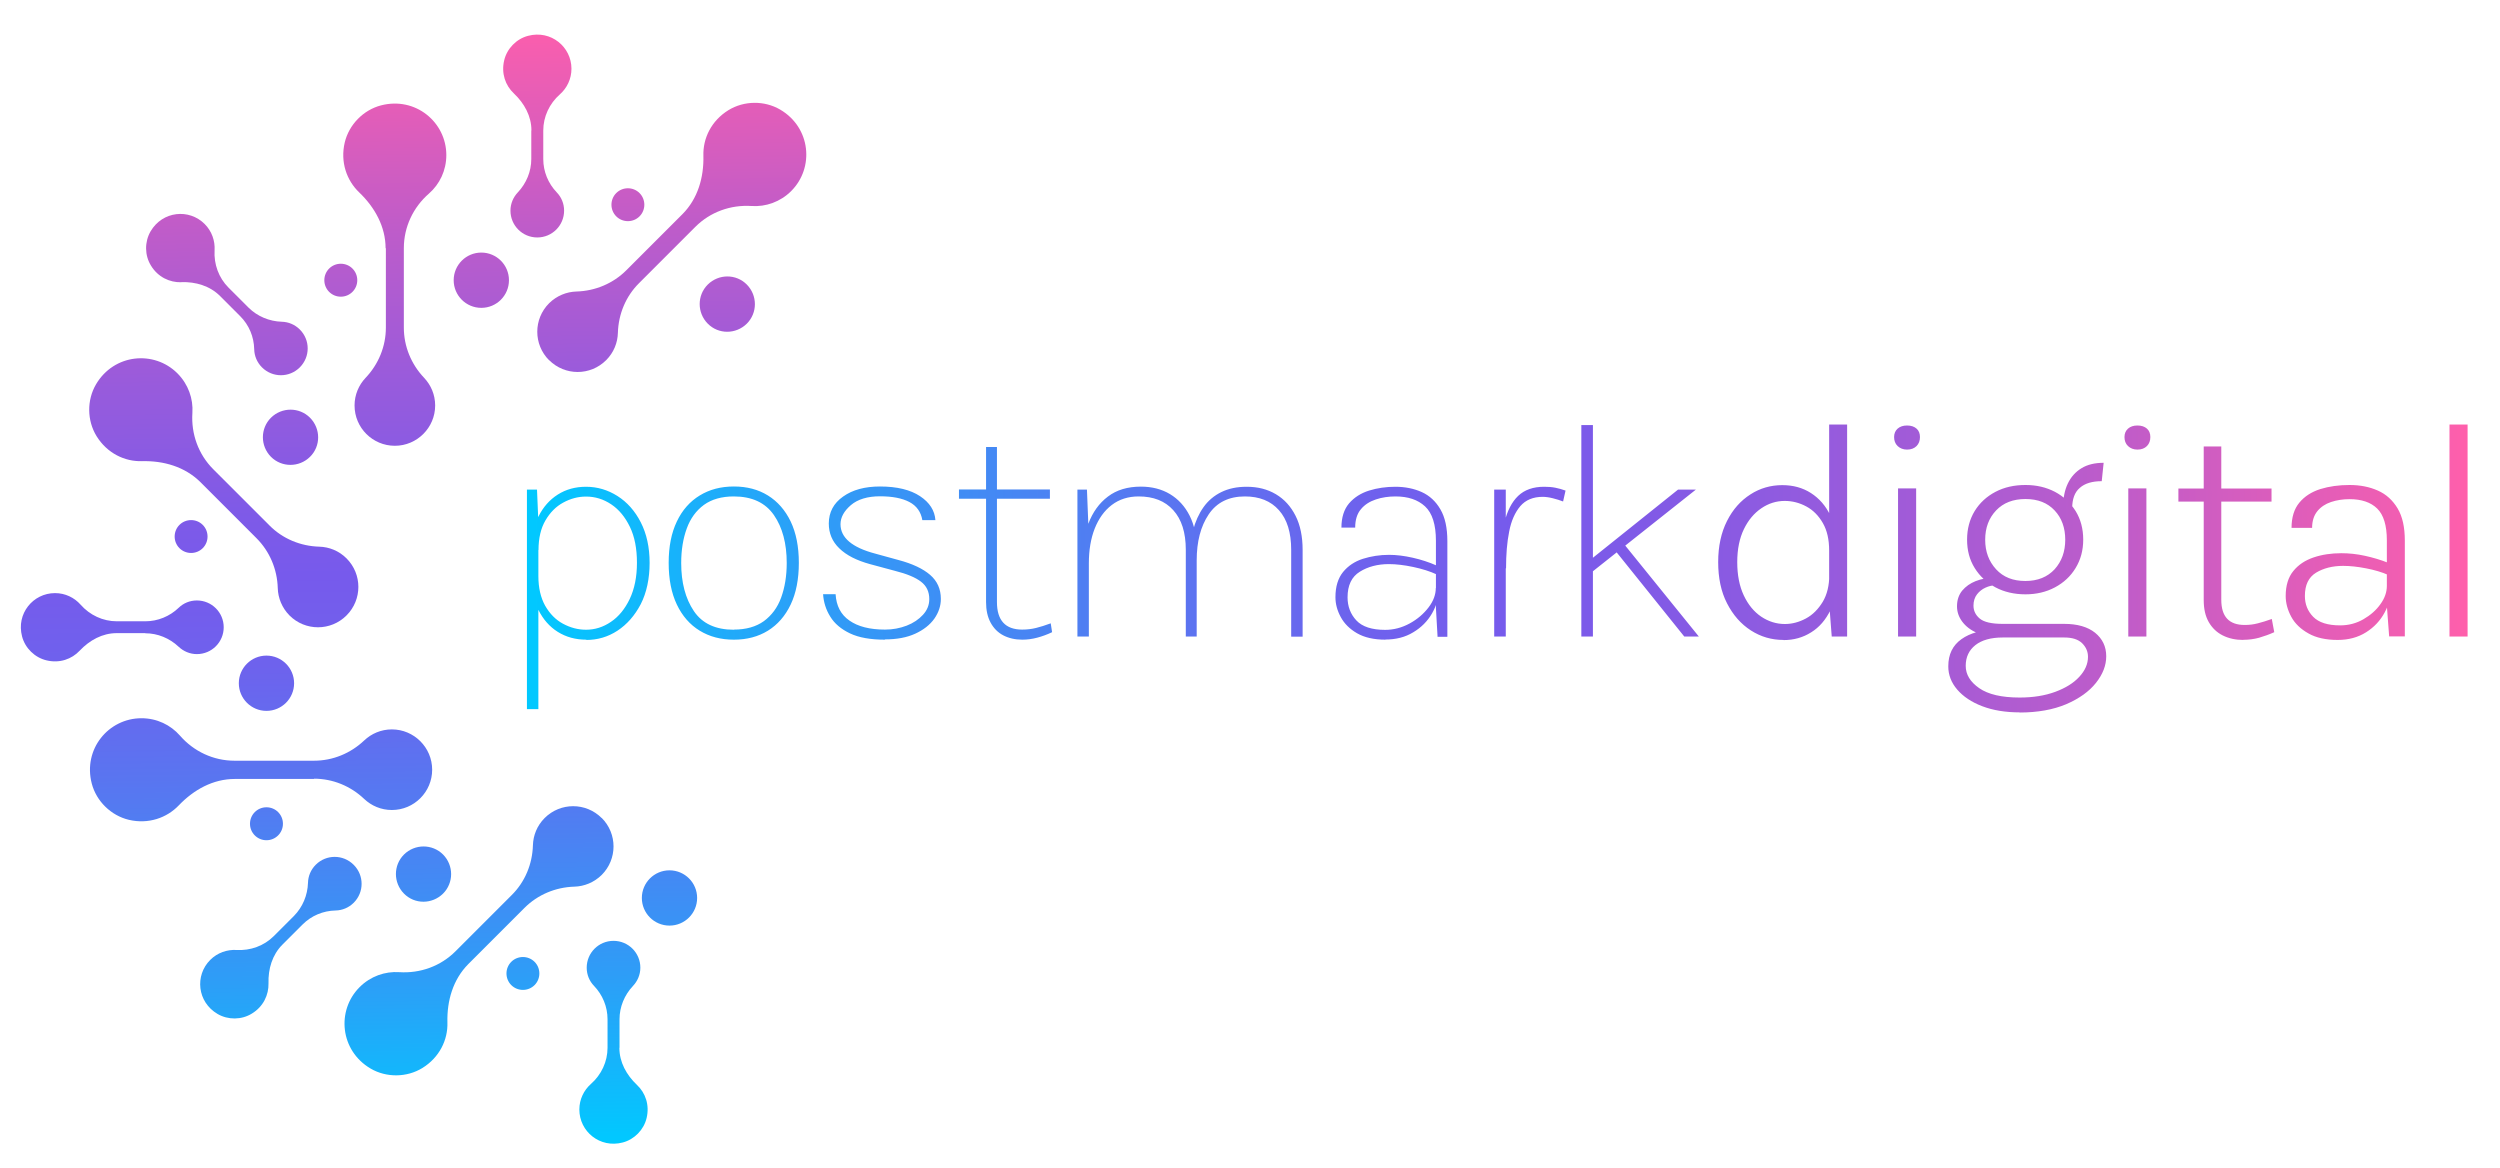
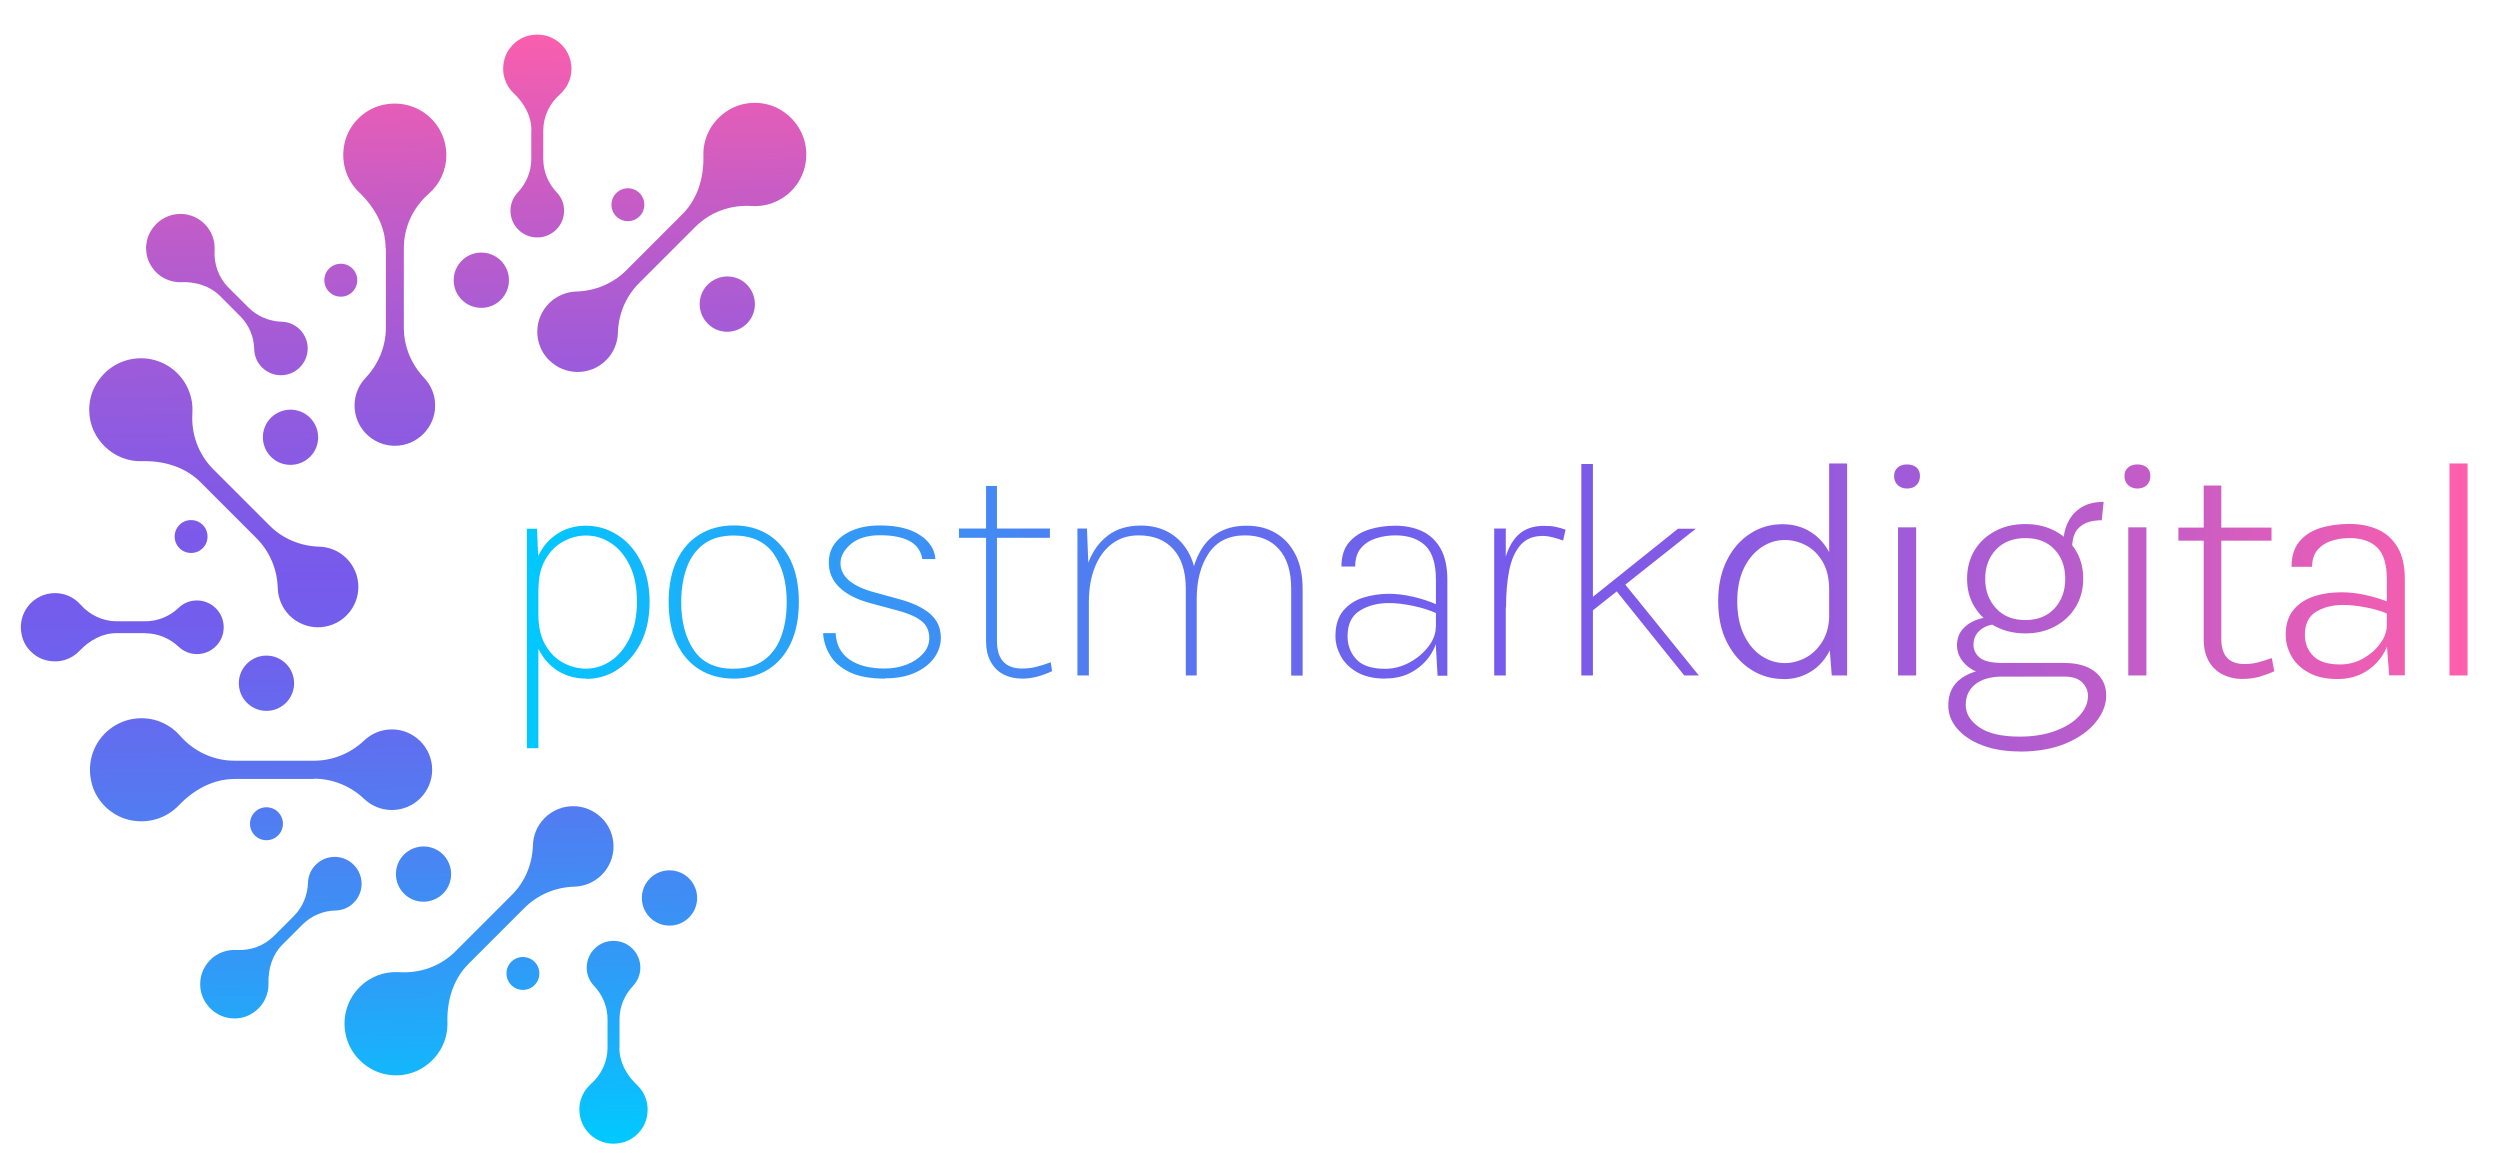
<svg xmlns="http://www.w3.org/2000/svg" xmlns:xlink="http://www.w3.org/1999/xlink" id="Layer_1" version="1.1" viewBox="0 0 183.61 85.76">
  <defs>
    <style>
      .st0 {
        fill: url(#linear-gradient2);
      }

      .st1 {
        fill: url(#linear-gradient1);
      }

      .st2 {
        fill: url(#linear-gradient9);
      }

      .st3 {
        fill: url(#linear-gradient3);
      }

      .st4 {
        fill: url(#linear-gradient6);
      }

      .st5 {
        fill: url(#linear-gradient8);
      }

      .st6 {
        fill: url(#linear-gradient7);
      }

      .st7 {
        fill: url(#linear-gradient5);
      }

      .st8 {
        fill: url(#linear-gradient4);
      }

      .st9 {
        fill: url(#linear-gradient18);
      }

      .st10 {
        fill: url(#linear-gradient13);
      }

      .st11 {
        fill: url(#linear-gradient12);
      }

      .st12 {
        fill: url(#linear-gradient15);
      }

      .st13 {
        fill: url(#linear-gradient16);
      }

      .st14 {
        fill: url(#linear-gradient11);
      }

      .st15 {
        fill: url(#linear-gradient10);
      }

      .st16 {
        fill: url(#linear-gradient17);
      }

      .st17 {
        fill: url(#linear-gradient14);
      }

      .st18 {
        fill: url(#linear-gradient19);
      }

      .st19 {
        fill: url(#linear-gradient21);
      }

      .st20 {
        fill: url(#linear-gradient20);
      }

      .st21 {
        fill: url(#linear-gradient);
      }
    </style>
    <linearGradient id="linear-gradient" x1="45.93" y1="1.68" x2="47.08" y2="83.82" gradientUnits="userSpaceOnUse">
      <stop offset="0" stop-color="#ff5fab" />
      <stop offset=".02" stop-color="#f65eaf" />
      <stop offset=".18" stop-color="#bf5cc9" />
      <stop offset=".32" stop-color="#985bdc" />
      <stop offset=".43" stop-color="#7f5ae7" />
      <stop offset=".49" stop-color="#775aec" />
      <stop offset=".57" stop-color="#6e62ed" />
      <stop offset=".69" stop-color="#5579f1" />
      <stop offset=".85" stop-color="#2e9df7" />
      <stop offset="1" stop-color="#00c9ff" />
    </linearGradient>
    <linearGradient id="linear-gradient1" x1="53.13" y1="1.58" x2="54.27" y2="83.71" xlink:href="#linear-gradient" />
    <linearGradient id="linear-gradient2" x1="49.12" y1="1.63" x2="50.26" y2="83.77" xlink:href="#linear-gradient" />
    <linearGradient id="linear-gradient3" x1="39.42" y1="1.77" x2="40.56" y2="83.9" xlink:href="#linear-gradient" />
    <linearGradient id="linear-gradient4" x1="24.77" y1="1.97" x2="25.91" y2="84.11" xlink:href="#linear-gradient" />
    <linearGradient id="linear-gradient5" x1="35.09" y1="1.83" x2="36.23" y2="83.96" xlink:href="#linear-gradient" />
    <linearGradient id="linear-gradient6" x1="28.88" y1="1.91" x2="30.02" y2="84.05" xlink:href="#linear-gradient" />
    <linearGradient id="linear-gradient7" x1="16.39" y1="2.09" x2="17.53" y2="84.22" xlink:href="#linear-gradient" />
    <linearGradient id="linear-gradient8" x1="13.52" y1="2.12" x2="14.66" y2="84.26" xlink:href="#linear-gradient" />
    <linearGradient id="linear-gradient9" x1="20.91" y1="2.02" x2="22.05" y2="84.16" xlink:href="#linear-gradient" />
    <linearGradient id="linear-gradient10" x1="15.95" y1="2.09" x2="17.09" y2="84.23" xlink:href="#linear-gradient" />
    <linearGradient id="linear-gradient11" x1="8.37" y1="2.2" x2="9.51" y2="84.33" xlink:href="#linear-gradient" />
    <linearGradient id="linear-gradient12" x1="18.76" y1="2.05" x2="19.9" y2="84.19" xlink:href="#linear-gradient" />
    <linearGradient id="linear-gradient13" x1="18.9" y1="2.05" x2="20.04" y2="84.19" xlink:href="#linear-gradient" />
    <linearGradient id="linear-gradient14" x1="18.4" y1="2.06" x2="19.55" y2="84.2" xlink:href="#linear-gradient" />
    <linearGradient id="linear-gradient15" x1="19.7" y1="2.04" x2="20.84" y2="84.18" xlink:href="#linear-gradient" />
    <linearGradient id="linear-gradient16" x1="37.43" y1="1.79" x2="38.57" y2="83.93" xlink:href="#linear-gradient" />
    <linearGradient id="linear-gradient17" x1="30.24" y1="1.89" x2="31.38" y2="84.03" xlink:href="#linear-gradient" />
    <linearGradient id="linear-gradient18" x1="34.25" y1="1.84" x2="35.39" y2="83.98" xlink:href="#linear-gradient" />
    <linearGradient id="linear-gradient19" x1="43.95" y1="1.7" x2="45.09" y2="83.84" xlink:href="#linear-gradient" />
    <linearGradient id="linear-gradient20" x1="48.28" y1="1.64" x2="49.42" y2="83.78" xlink:href="#linear-gradient" />
-     <linearGradient id="linear-gradient21" x1="38.7" y1="41.75" x2="181.23" y2="41.75" gradientUnits="userSpaceOnUse">
+     <linearGradient id="linear-gradient21" x1="38.7" y1="44.61" x2="181.23" y2="44.61" gradientUnits="userSpaceOnUse">
      <stop offset="0" stop-color="#00c9ff" />
      <stop offset=".15" stop-color="#2e9df7" />
      <stop offset=".31" stop-color="#5579f1" />
      <stop offset=".43" stop-color="#6e62ed" />
      <stop offset=".51" stop-color="#775aec" />
      <stop offset=".57" stop-color="#7f5ae7" />
      <stop offset=".68" stop-color="#985bdc" />
      <stop offset=".82" stop-color="#bf5cc9" />
      <stop offset=".98" stop-color="#f65eaf" />
      <stop offset="1" stop-color="#ff5fab" />
    </linearGradient>
  </defs>
  <g>
    <path class="st21" d="M46.97,15.89c.47-.47.47-1.24,0-1.71-.47-.47-1.24-.47-1.71,0-.47.47-.47,1.24,0,1.71.47.47,1.24.47,1.71,0Z" />
    <path class="st1" d="M54.85,23.77c.79-.79.79-2.07,0-2.87s-2.07-.79-2.87,0c-.79.79-.79,2.07,0,2.87s2.07.79,2.87,0Z" />
    <path class="st0" d="M40.33,26.45c1.16,1.16,3.03,1.16,4.19,0,.56-.56.84-1.28.86-2,.04-1.38.58-2.69,1.56-3.66l4.13-4.13c1.09-1.09,2.59-1.63,4.13-1.53,1.04.07,2.11-.3,2.91-1.1,1.71-1.71,1.44-4.66-.81-5.98-1.16-.68-2.66-.66-3.8.04-1.26.78-1.88,2.07-1.84,3.35.04,1.59-.41,3.15-1.53,4.28l-4.13,4.13c-.97.97-2.28,1.52-3.66,1.56-.73.02-1.45.31-2.01.86-1.16,1.16-1.16,3.03,0,4.19Z" />
    <path class="st3" d="M39.02,9.59v2.09c0,.91-.36,1.78-.99,2.45-.33.35-.54.82-.54,1.34,0,1.09.88,1.97,1.97,1.97s1.97-.88,1.97-1.97c0-.52-.2-.99-.54-1.34-.63-.66-.99-1.53-.99-2.45v-2.09c0-1.02.45-1.98,1.22-2.66.52-.46.85-1.13.85-1.88,0-1.61-1.51-2.86-3.18-2.42-.86.22-1.56.94-1.76,1.8-.23.96.09,1.85.71,2.43.77.73,1.29,1.67,1.29,2.72Z" />
    <path class="st8" d="M25.03,21.79c.67,0,1.21-.54,1.21-1.21s-.54-1.21-1.21-1.21-1.21.54-1.21,1.21.54,1.21,1.21,1.21Z" />
    <circle class="st7" cx="35.35" cy="20.58" r="2.03" />
    <path class="st4" d="M28.34,18.22v5.84c0,1.38-.54,2.69-1.49,3.69-.5.53-.81,1.24-.81,2.03,0,1.64,1.33,2.96,2.96,2.96s2.96-1.33,2.96-2.96c0-.79-.31-1.5-.81-2.03-.95-1-1.49-2.31-1.49-3.69v-5.84c0-1.54.68-2.99,1.84-4,.79-.69,1.28-1.7,1.28-2.83,0-2.42-2.27-4.31-4.8-3.65-1.3.34-2.35,1.42-2.66,2.72-.34,1.44.14,2.79,1.06,3.67,1.15,1.1,1.94,2.52,1.94,4.11Z" />
    <path class="st6" d="M13.32,20.72c1.05-.03,2.09.27,2.84,1.02l1.48,1.48c.65.65,1.01,1.51,1.03,2.43.01.48.2.96.57,1.33.77.77,2.01.77,2.78,0s.77-2.01,0-2.78c-.37-.37-.85-.56-1.33-.57-.91-.03-1.78-.39-2.43-1.03l-1.48-1.48c-.72-.72-1.08-1.72-1.02-2.74.04-.69-.2-1.4-.73-1.93-1.14-1.14-3.09-.96-3.97.54-.45.77-.44,1.77.03,2.52.51.84,1.37,1.24,2.22,1.22Z" />
    <path class="st5" d="M13.18,38.55c-.47.47-.47,1.24,0,1.71s1.24.47,1.71,0c.47-.47.47-1.24,0-1.71s-1.24-.47-1.71,0Z" />
    <path class="st2" d="M19.9,30.68c-.79.79-.79,2.07,0,2.87.79.79,2.07.79,2.87,0s.79-2.07,0-2.87c-.79-.79-2.07-.79-2.87,0Z" />
    <path class="st15" d="M10.43,33.87c1.59-.04,3.15.41,4.28,1.53l4.13,4.13c.97.97,1.52,2.28,1.56,3.66.02.73.31,1.45.86,2.01,1.16,1.16,3.03,1.16,4.19,0,1.16-1.16,1.16-3.03,0-4.19-.56-.56-1.28-.84-2-.86-1.38-.04-2.69-.58-3.66-1.56l-4.13-4.13c-1.09-1.09-1.63-2.59-1.53-4.13.07-1.04-.3-2.11-1.1-2.91-1.71-1.71-4.66-1.44-5.98.81-.68,1.16-.66,2.66.04,3.8.78,1.26,2.07,1.88,3.35,1.84Z" />
    <path class="st14" d="M10.67,46.51c.91,0,1.78.36,2.45.99.35.33.82.54,1.34.54,1.09,0,1.97-.88,1.97-1.97s-.88-1.97-1.97-1.97c-.52,0-.99.2-1.34.54-.66.63-1.53.99-2.45.99h-2.09c-1.02,0-1.98-.45-2.66-1.22-.46-.52-1.13-.85-1.88-.85-1.61,0-2.86,1.51-2.42,3.18.22.86.94,1.56,1.8,1.76.96.23,1.85-.09,2.43-.71.73-.77,1.67-1.29,2.72-1.29h2.09Z" />
    <path class="st11" d="M18.36,60.5c0,.67.54,1.21,1.21,1.21s1.21-.54,1.21-1.21-.54-1.21-1.21-1.21-1.21.54-1.21,1.21Z" />
    <path class="st10" d="M19.57,48.15c-1.12,0-2.03.91-2.03,2.03s.91,2.03,2.03,2.03,2.03-.91,2.03-2.03-.91-2.03-2.03-2.03Z" />
    <path class="st17" d="M23.06,57.19c1.38,0,2.69.54,3.69,1.49.53.5,1.24.81,2.03.81,1.64,0,2.96-1.33,2.96-2.96s-1.33-2.96-2.96-2.96c-.79,0-1.5.31-2.03.81-1,.95-2.31,1.49-3.69,1.49h-5.84c-1.54,0-2.99-.68-4-1.84-.69-.79-1.7-1.28-2.83-1.28-2.42,0-4.31,2.27-3.65,4.8.34,1.3,1.42,2.35,2.72,2.66,1.44.34,2.79-.14,3.67-1.06,1.1-1.15,2.52-1.94,4.11-1.94h5.84Z" />
    <path class="st12" d="M25.97,63.51c-.77-.77-2.01-.77-2.78,0-.37.37-.56.85-.57,1.33-.03.91-.39,1.78-1.03,2.43l-1.48,1.48c-.72.72-1.72,1.08-2.74,1.02-.69-.04-1.4.2-1.93.73-1.14,1.14-.96,3.09.54,3.97.77.45,1.77.44,2.52-.03.84-.51,1.24-1.37,1.22-2.22-.03-1.05.27-2.09,1.02-2.84l1.48-1.48c.65-.65,1.51-1.01,2.43-1.03.48-.01.96-.2,1.33-.57.77-.77.77-2.01,0-2.78Z" />
    <path class="st13" d="M37.55,70.64c-.47.47-.47,1.24,0,1.71.47.47,1.24.47,1.71,0,.47-.47.47-1.24,0-1.71-.47-.47-1.24-.47-1.71,0Z" />
    <path class="st16" d="M29.67,62.76c-.79.79-.79,2.07,0,2.87s2.07.79,2.87,0c.79-.79.79-2.07,0-2.87-.79-.79-2.07-.79-2.87,0Z" />
    <path class="st9" d="M44.19,60.08c-1.16-1.16-3.03-1.16-4.19,0-.56.56-.84,1.28-.86,2-.04,1.38-.58,2.69-1.56,3.66l-4.13,4.13c-1.09,1.09-2.59,1.63-4.13,1.53-1.04-.07-2.11.3-2.91,1.1-1.71,1.71-1.44,4.66.81,5.98,1.16.68,2.66.66,3.8-.04,1.26-.78,1.88-2.07,1.84-3.35-.04-1.59.41-3.15,1.53-4.28l4.13-4.13c.97-.97,2.28-1.52,3.66-1.56.73-.02,1.45-.31,2.01-.86,1.16-1.16,1.16-3.03,0-4.19Z" />
    <path class="st18" d="M45.5,76.95v-2.09c0-.91.36-1.78.99-2.45.33-.35.54-.82.54-1.34,0-1.09-.88-1.97-1.97-1.97s-1.97.88-1.97,1.97c0,.52.2.99.54,1.34.63.66.99,1.53.99,2.45v2.09c0,1.02-.45,1.98-1.22,2.66-.52.46-.85,1.13-.85,1.88,0,1.61,1.51,2.86,3.18,2.42.86-.22,1.56-.94,1.76-1.8.23-.96-.09-1.85-.71-2.43-.77-.73-1.29-1.67-1.29-2.72Z" />
    <circle class="st20" cx="49.17" cy="65.95" r="2.03" />
  </g>
-   <path class="st19" d="M38.7,52.08v-16.12h.74l.1,2.38v13.74h-.85ZM43.06,46.98c-.79,0-1.48-.19-2.09-.57s-1.08-.92-1.43-1.62-.52-1.53-.52-2.48h.52c0,.86.17,1.59.5,2.18.34.59.77,1.03,1.31,1.32.54.29,1.1.44,1.69.44.65,0,1.26-.19,1.83-.58.57-.38,1.03-.95,1.38-1.68.35-.74.53-1.62.53-2.66s-.17-1.92-.52-2.64c-.35-.72-.8-1.27-1.37-1.65s-1.18-.57-1.85-.57c-.58,0-1.14.15-1.67.44-.54.29-.97.73-1.31,1.31s-.51,1.31-.51,2.18h-.52c0-.95.17-1.78.52-2.47.34-.69.82-1.23,1.42-1.61.6-.38,1.29-.57,2.07-.57.83,0,1.6.23,2.31.68.71.45,1.28,1.09,1.71,1.93.43.84.65,1.83.65,2.98s-.22,2.19-.65,3.03c-.44.84-1.01,1.49-1.71,1.95s-1.47.68-2.28.68ZM53.9,46.98c-.96,0-1.79-.22-2.51-.66-.72-.44-1.28-1.08-1.68-1.92s-.6-1.86-.6-3.06.2-2.2.6-3.04.96-1.47,1.68-1.91,1.55-.66,2.51-.66,1.79.22,2.5.66,1.27,1.08,1.67,1.91c.4.84.6,1.85.6,3.04s-.2,2.22-.6,3.06c-.4.84-.96,1.48-1.67,1.92-.71.44-1.55.66-2.5.66ZM53.9,46.24c.89,0,1.63-.21,2.2-.62.57-.42,1-.99,1.27-1.73.27-.74.41-1.59.41-2.54,0-1.43-.31-2.61-.94-3.52s-1.61-1.37-2.95-1.37c-.89,0-1.62.21-2.19.62-.57.42-.99.99-1.26,1.73-.27.74-.41,1.58-.41,2.54,0,1.43.31,2.61.93,3.53.62.92,1.6,1.37,2.94,1.37ZM64.99,46.98c-1.05,0-1.91-.15-2.56-.46-.65-.31-1.14-.72-1.45-1.23-.32-.51-.49-1.06-.53-1.65h.92c.05.85.38,1.5,1.02,1.94.63.44,1.5.66,2.61.66.57,0,1.09-.1,1.59-.29.49-.19.89-.46,1.2-.8.31-.34.46-.72.46-1.15,0-.54-.2-.97-.61-1.28-.4-.31-1.05-.58-1.93-.8l-1.82-.49c-.98-.27-1.73-.65-2.25-1.16-.52-.5-.77-1.11-.77-1.82,0-.82.35-1.49,1.05-1.98.7-.5,1.61-.74,2.71-.74,1.25,0,2.23.24,2.94.71s1.08,1.06,1.13,1.76h-.96c-.1-.6-.42-1.05-.95-1.33-.53-.28-1.25-.42-2.16-.42s-1.64.22-2.14.65c-.5.43-.76.9-.76,1.4,0,.99.85,1.71,2.55,2.16l1.71.47c1.02.27,1.8.64,2.32,1.09.53.46.79,1.04.79,1.77,0,.51-.16.99-.48,1.45-.32.45-.79.82-1.4,1.1-.61.28-1.35.42-2.23.42ZM70.43,36.63v-.68h6.68v.68h-6.68ZM75.08,46.98c-.53,0-1-.11-1.4-.32s-.71-.53-.93-.94-.33-.91-.33-1.5v-11.39h.8v11.39c0,1.34.62,2.02,1.85,2.02.36,0,.7-.04,1.02-.12.32-.08.68-.19,1.08-.34l.1.65c-.35.17-.71.3-1.08.4-.37.1-.74.15-1.11.15ZM79.13,46.75v-10.79h.7l.1,2.51c.32-.85.8-1.52,1.44-2,.64-.49,1.45-.73,2.42-.73.81,0,1.52.18,2.14.55.61.37,1.09.89,1.44,1.58.35.69.52,1.53.52,2.51v6.37h-.8v-6.37c0-1.27-.31-2.24-.92-2.91-.61-.68-1.46-1.01-2.54-1.01-.77,0-1.43.21-1.98.63-.55.42-.96,1-1.25,1.73-.29.74-.43,1.59-.43,2.55v5.38h-.85ZM94.83,46.75v-6.37c0-1.27-.3-2.24-.9-2.91-.6-.68-1.44-1.01-2.5-1.01-1.18,0-2.07.44-2.66,1.32-.59.88-.88,2-.88,3.38h-.53c0-.8.09-1.53.26-2.2.17-.66.43-1.23.77-1.71.34-.48.78-.85,1.31-1.11.53-.26,1.14-.39,1.86-.39.82,0,1.53.18,2.15.55.62.37,1.09.89,1.44,1.58.35.69.52,1.53.52,2.51v6.37h-.82ZM101.75,46.98c-.85,0-1.54-.16-2.08-.47s-.94-.71-1.2-1.19c-.26-.48-.39-.96-.39-1.46,0-.78.19-1.39.56-1.85.37-.45.86-.78,1.46-.97s1.24-.29,1.92-.29c.53,0,1.11.07,1.73.21.62.14,1.21.33,1.77.58v.65c-.49-.23-1.07-.41-1.73-.55-.66-.14-1.26-.21-1.79-.21-.82,0-1.54.19-2.13.56-.6.37-.9,1-.9,1.88,0,.67.22,1.24.65,1.7.43.46,1.14.69,2.11.69.63,0,1.23-.16,1.8-.47s1.03-.71,1.39-1.18.53-.95.53-1.42h.23c0,.66-.17,1.27-.5,1.85s-.8,1.05-1.39,1.4c-.59.36-1.27.53-2.04.53ZM105.58,46.75l-.12-2.09v-4.94c0-1.2-.27-2.04-.8-2.53s-1.25-.73-2.17-.73c-.51,0-.99.07-1.44.22-.45.15-.82.38-1.1.72-.28.33-.42.78-.42,1.35h-1.01c0-.75.19-1.34.56-1.78.38-.44.87-.75,1.47-.94.61-.19,1.25-.28,1.94-.28s1.36.13,1.93.39c.57.26,1.03.68,1.37,1.27.34.58.51,1.36.51,2.33v7.03h-.73ZM109.74,46.75v-10.79h.85v10.79h-.85ZM110.17,41.73c0-1.32.1-2.42.31-3.31.21-.89.55-1.55,1.02-2,.47-.45,1.11-.67,1.91-.67.3,0,.57.02.82.07s.5.12.75.21l-.18.8c-.23-.09-.49-.17-.77-.24-.28-.07-.53-.1-.73-.1-.7,0-1.25.23-1.64.68-.39.46-.67,1.08-.82,1.87-.16.79-.23,1.69-.23,2.7h-.42ZM116.14,46.75v-15.53h.85v15.53h-.85ZM116.82,41.1l6.42-5.14h1.31l-7.73,6.13v-.99ZM123.7,46.75l-5.43-6.76h1.03l5.47,6.76h-1.08ZM130.98,47c-.86,0-1.66-.23-2.39-.7-.73-.47-1.31-1.13-1.75-1.99-.44-.85-.65-1.87-.65-3.03s.22-2.17.65-3.02,1-1.49,1.72-1.95c.71-.46,1.5-.68,2.34-.68.79,0,1.49.19,2.1.58s1.09.94,1.43,1.65c.34.71.52,1.57.52,2.57h-.61c0-.8-.15-1.47-.46-2.01-.31-.54-.71-.95-1.21-1.22s-1.03-.41-1.59-.41c-.62,0-1.19.18-1.72.54-.53.36-.96.87-1.28,1.53-.32.66-.49,1.47-.49,2.42s.16,1.77.48,2.45c.32.68.75,1.2,1.28,1.56.54.36,1.12.54,1.74.54.53,0,1.05-.14,1.55-.41.5-.27.9-.68,1.23-1.22.32-.54.48-1.2.48-1.99h.61c0,1.01-.17,1.87-.52,2.59-.35.72-.82,1.27-1.42,1.64-.6.38-1.27.57-2.02.57ZM134.53,46.75l-.19-2.47v-13.1h1.32v15.57h-1.12ZM140.06,33.02c-.28,0-.51-.09-.69-.26s-.26-.4-.26-.66.09-.47.26-.62.4-.23.69-.23c.3,0,.53.08.7.23s.25.36.25.62-.08.49-.25.66-.4.26-.7.26ZM139.4,46.75v-10.88h1.33v10.88h-1.33ZM148.34,52.32c-1.05,0-1.96-.15-2.75-.45-.79-.3-1.4-.71-1.84-1.22-.44-.51-.66-1.08-.66-1.71,0-.88.32-1.54.97-2,.65-.46,1.49-.68,2.52-.68l.5.56c-.86,0-1.53.19-2,.56-.47.37-.71.88-.71,1.52s.33,1.18.99,1.64,1.65.69,2.97.69c.99,0,1.86-.14,2.62-.42.75-.28,1.34-.64,1.76-1.1.42-.45.64-.94.64-1.47,0-.38-.14-.71-.43-1-.29-.28-.72-.42-1.31-.42h-4.52c-.74,0-1.36-.11-1.85-.32-.5-.21-.87-.5-1.13-.85-.26-.35-.38-.73-.38-1.12,0-.46.13-.84.38-1.15.26-.31.59-.54.99-.7.41-.16.83-.24,1.27-.24l.17.55c-.24,0-.48.06-.72.17-.24.11-.45.27-.62.49-.17.22-.26.5-.26.83,0,.37.15.69.46.95s.87.39,1.69.39h4.52c.96,0,1.72.22,2.26.65.54.44.82,1.01.82,1.73,0,.67-.25,1.32-.76,1.96-.5.63-1.23,1.15-2.18,1.56-.95.4-2.09.61-3.42.61ZM148.76,43.65c-.82,0-1.56-.17-2.2-.51s-1.15-.81-1.53-1.42-.56-1.3-.56-2.09.19-1.49.56-2.1c.37-.6.88-1.07,1.53-1.41.65-.34,1.38-.5,2.2-.5s1.52.17,2.16.5c.64.34,1.14.81,1.52,1.41.37.6.56,1.3.56,2.1s-.19,1.48-.56,2.09-.88,1.08-1.52,1.42-1.36.51-2.16.51ZM148.75,42.67c.91,0,1.62-.29,2.15-.86.52-.58.78-1.3.78-2.17s-.26-1.6-.78-2.15c-.52-.56-1.23-.84-2.14-.84s-1.63.28-2.16.84c-.53.56-.8,1.27-.8,2.15s.27,1.59.8,2.17c.53.58,1.25.86,2.15.86ZM152.18,37.34l-.65-.16c0-.63.11-1.19.34-1.67s.56-.85,1-1.12.98-.4,1.63-.4l-.14,1.35c-.7,0-1.24.16-1.61.49-.38.32-.56.83-.56,1.5ZM156.98,33.02c-.28,0-.51-.09-.69-.26s-.26-.4-.26-.66.09-.47.26-.62.4-.23.69-.23c.3,0,.53.08.7.23s.25.36.25.62-.08.49-.25.66-.4.26-.7.26ZM156.31,46.75v-10.88h1.33v10.88h-1.33ZM159.99,36.84v-.96h6.84v.96h-6.84ZM164.76,47c-.57,0-1.07-.11-1.51-.33-.44-.22-.78-.55-1.03-.98-.25-.44-.37-.97-.37-1.62v-11.28h1.29v11.26c0,1.24.57,1.85,1.72,1.85.34,0,.66-.04.96-.12.31-.08.65-.18,1.03-.32l.18.97c-.37.17-.75.3-1.12.41-.37.1-.76.15-1.16.15ZM171.69,47c-.87,0-1.59-.16-2.15-.48-.57-.32-.99-.72-1.26-1.22-.27-.5-.41-1.01-.41-1.53,0-.76.19-1.38.56-1.83.37-.46.87-.79,1.49-1,.62-.21,1.3-.31,2.04-.31.56,0,1.14.06,1.73.19s1.17.3,1.72.52v.89c-.47-.21-1.02-.37-1.64-.49-.62-.12-1.18-.18-1.68-.18-.78,0-1.44.17-1.99.5-.55.34-.82.9-.82,1.71,0,.6.2,1.11.61,1.53s1.07.63,1.98.63c.62,0,1.19-.15,1.71-.45.52-.3.94-.67,1.25-1.11.32-.44.47-.89.47-1.34h.33c0,.69-.16,1.34-.49,1.95-.32.6-.78,1.09-1.37,1.46-.59.37-1.28.56-2.08.56ZM175.47,46.75l-.17-2.26v-4.81c0-1.09-.24-1.87-.71-2.33-.47-.46-1.15-.69-2.03-.69-.49,0-.94.07-1.36.21s-.76.37-1.01.68c-.25.31-.38.72-.38,1.22h-1.51c0-.77.19-1.39.57-1.85s.89-.79,1.54-1c.65-.2,1.36-.3,2.15-.3s1.47.14,2.08.41c.61.27,1.09.71,1.45,1.31s.53,1.39.53,2.36v7.04h-1.16ZM179.9,46.75v-15.57h1.33v15.57h-1.33Z" />
+   <path class="st19" d="M38.7,54.95v-16.12h.74l.1,2.38v13.74h-.85ZM43.06,49.84c-.79,0-1.48-.19-2.09-.57s-1.08-.92-1.43-1.62-.52-1.53-.52-2.48h.52c0,.86.17,1.59.5,2.18.34.59.77,1.03,1.31,1.32.54.29,1.1.44,1.69.44.65,0,1.26-.19,1.83-.58.57-.38,1.03-.95,1.38-1.68.35-.74.53-1.62.53-2.66s-.17-1.92-.52-2.64c-.35-.72-.8-1.27-1.37-1.65s-1.18-.57-1.85-.57c-.58,0-1.14.15-1.67.44-.54.29-.97.73-1.31,1.31s-.51,1.31-.51,2.18h-.52c0-.95.17-1.78.52-2.47.34-.69.82-1.23,1.42-1.61.6-.38,1.29-.57,2.07-.57.83,0,1.6.23,2.31.68.71.45,1.28,1.09,1.71,1.93.43.84.65,1.83.65,2.98s-.22,2.19-.65,3.03c-.44.84-1.01,1.49-1.71,1.95s-1.47.68-2.28.68ZM53.9,49.84c-.96,0-1.79-.22-2.51-.66-.72-.44-1.28-1.08-1.68-1.92s-.6-1.86-.6-3.06.2-2.2.6-3.04.96-1.47,1.68-1.91,1.55-.66,2.51-.66,1.79.22,2.5.66,1.27,1.08,1.67,1.91c.4.84.6,1.85.6,3.04s-.2,2.22-.6,3.06c-.4.84-.96,1.48-1.67,1.92-.71.44-1.55.66-2.5.66ZM53.9,49.11c.89,0,1.63-.21,2.2-.62.57-.42,1-.99,1.27-1.73.27-.74.41-1.59.41-2.54,0-1.43-.31-2.61-.94-3.52s-1.61-1.37-2.95-1.37c-.89,0-1.62.21-2.19.62-.57.42-.99.99-1.26,1.73-.27.74-.41,1.58-.41,2.54,0,1.43.31,2.61.93,3.53.62.92,1.6,1.37,2.94,1.37ZM64.99,49.84c-1.05,0-1.91-.15-2.56-.46-.65-.31-1.14-.72-1.45-1.23-.32-.51-.49-1.06-.53-1.65h.92c.05.85.38,1.5,1.02,1.94.63.44,1.5.66,2.61.66.57,0,1.09-.1,1.59-.29.49-.19.89-.46,1.2-.8.31-.34.46-.72.46-1.15,0-.54-.2-.97-.61-1.28-.4-.31-1.05-.58-1.93-.8l-1.82-.49c-.98-.27-1.73-.65-2.25-1.16-.52-.5-.77-1.11-.77-1.82,0-.82.35-1.49,1.05-1.98.7-.5,1.61-.74,2.71-.74,1.25,0,2.23.24,2.94.71s1.08,1.06,1.13,1.76h-.96c-.1-.6-.42-1.05-.95-1.33-.53-.28-1.25-.42-2.16-.42s-1.64.22-2.14.65c-.5.43-.76.9-.76,1.4,0,.99.85,1.71,2.55,2.16l1.71.47c1.02.27,1.8.64,2.32,1.09.53.46.79,1.04.79,1.77,0,.51-.16.99-.48,1.45-.32.45-.79.82-1.4,1.1-.61.28-1.35.42-2.23.42ZM70.43,39.5v-.68h6.68v.68h-6.68ZM75.08,49.84c-.53,0-1-.11-1.4-.32s-.71-.53-.93-.94-.33-.91-.33-1.5v-11.39h.8v11.39c0,1.34.62,2.02,1.85,2.02.36,0,.7-.04,1.02-.12.32-.08.68-.19,1.08-.34l.1.65c-.35.17-.71.3-1.08.4-.37.1-.74.15-1.11.15ZM79.13,49.61v-10.79h.7l.1,2.51c.32-.85.8-1.52,1.44-2,.64-.49,1.45-.73,2.42-.73.81,0,1.52.18,2.14.55.61.37,1.09.89,1.44,1.58.35.69.52,1.53.52,2.51v6.37h-.8v-6.37c0-1.27-.31-2.24-.92-2.91-.61-.68-1.46-1.01-2.54-1.01-.77,0-1.43.21-1.98.63-.55.42-.96,1-1.25,1.73-.29.74-.43,1.59-.43,2.55v5.38h-.85ZM94.83,49.61v-6.37c0-1.27-.3-2.24-.9-2.91-.6-.68-1.44-1.01-2.5-1.01-1.18,0-2.07.44-2.66,1.32-.59.88-.88,2-.88,3.38h-.53c0-.8.09-1.53.26-2.2.17-.66.43-1.23.77-1.71.34-.48.78-.85,1.31-1.11.53-.26,1.14-.39,1.86-.39.82,0,1.53.18,2.15.55.62.37,1.09.89,1.44,1.58.35.69.52,1.53.52,2.51v6.37h-.82ZM101.75,49.84c-.85,0-1.54-.16-2.08-.47s-.94-.71-1.2-1.19c-.26-.48-.39-.96-.39-1.46,0-.78.19-1.39.56-1.85.37-.45.86-.78,1.46-.97s1.24-.29,1.92-.29c.53,0,1.11.07,1.73.21.62.14,1.21.33,1.77.58v.65c-.49-.23-1.07-.41-1.73-.55-.66-.14-1.26-.21-1.79-.21-.82,0-1.54.19-2.13.56-.6.37-.9,1-.9,1.88,0,.67.22,1.24.65,1.7.43.46,1.14.69,2.11.69.63,0,1.23-.16,1.8-.47s1.03-.71,1.39-1.18.53-.95.53-1.42h.23c0,.66-.17,1.27-.5,1.85s-.8,1.05-1.39,1.4c-.59.36-1.27.53-2.04.53ZM105.58,49.61l-.12-2.09v-4.94c0-1.2-.27-2.04-.8-2.53s-1.25-.73-2.17-.73c-.51,0-.99.07-1.44.22-.45.15-.82.38-1.1.72-.28.33-.42.78-.42,1.35h-1.01c0-.75.19-1.34.56-1.78.38-.44.87-.75,1.47-.94.61-.19,1.25-.28,1.94-.28s1.36.13,1.93.39c.57.26,1.03.68,1.37,1.27.34.58.51,1.36.51,2.33v7.03h-.73ZM109.74,49.61v-10.79h.85v10.79h-.85ZM110.17,44.6c0-1.32.1-2.42.31-3.31.21-.89.55-1.55,1.02-2,.47-.45,1.11-.67,1.91-.67.3,0,.57.02.82.07s.5.12.75.21l-.18.8c-.23-.09-.49-.17-.77-.24-.28-.07-.53-.1-.73-.1-.7,0-1.25.23-1.64.68-.39.46-.67,1.08-.82,1.87-.16.79-.23,1.69-.23,2.7h-.42ZM116.14,49.61v-15.53h.85v15.53h-.85ZM116.82,43.97l6.42-5.14h1.31l-7.73,6.13v-.99ZM123.7,49.61l-5.43-6.76h1.03l5.47,6.76h-1.08ZM130.98,49.87c-.86,0-1.66-.23-2.39-.7-.73-.47-1.31-1.13-1.75-1.99-.44-.85-.65-1.87-.65-3.03s.22-2.17.65-3.02,1-1.49,1.72-1.95c.71-.46,1.5-.68,2.34-.68.79,0,1.49.19,2.1.58s1.09.94,1.43,1.65c.34.71.52,1.57.52,2.57h-.61c0-.8-.15-1.47-.46-2.01-.31-.54-.71-.95-1.21-1.22s-1.03-.41-1.59-.41c-.62,0-1.19.18-1.72.54s-.96.87-1.28,1.53c-.32.66-.49,1.47-.49,2.42s.16,1.77.48,2.45c.32.68.75,1.2,1.28,1.56.54.36,1.12.54,1.74.54.53,0,1.05-.14,1.55-.41.5-.27.9-.68,1.23-1.22.32-.54.48-1.2.48-1.99h.61c0,1.01-.17,1.87-.52,2.59-.35.72-.82,1.27-1.42,1.64-.6.38-1.27.57-2.02.57ZM134.53,49.61l-.19-2.47v-13.1h1.32v15.57h-1.12ZM140.06,35.88c-.28,0-.51-.09-.69-.26s-.26-.4-.26-.66.09-.47.26-.62.4-.23.69-.23c.3,0,.53.08.7.23s.25.36.25.62-.08.49-.25.66-.4.26-.7.26ZM139.4,49.61v-10.88h1.33v10.88h-1.33ZM148.34,55.19c-1.05,0-1.96-.15-2.75-.45-.79-.3-1.4-.71-1.84-1.22-.44-.51-.66-1.08-.66-1.71,0-.88.32-1.54.97-2,.65-.46,1.49-.68,2.52-.68l.5.56c-.86,0-1.53.19-2,.56-.47.37-.71.88-.71,1.52s.33,1.18.99,1.64,1.65.69,2.97.69c.99,0,1.86-.14,2.62-.42.75-.28,1.34-.64,1.76-1.1.42-.45.64-.94.64-1.47,0-.38-.14-.71-.43-1-.29-.28-.72-.42-1.31-.42h-4.52c-.74,0-1.36-.11-1.85-.32-.5-.21-.87-.5-1.13-.85-.26-.35-.38-.73-.38-1.12,0-.46.13-.84.38-1.15.26-.31.59-.54.99-.7.41-.16.83-.24,1.27-.24l.17.55c-.24,0-.48.06-.72.17-.24.11-.45.27-.62.49-.17.22-.26.5-.26.83,0,.37.15.69.46.95s.87.39,1.69.39h4.52c.96,0,1.72.22,2.26.65.54.44.82,1.01.82,1.73,0,.67-.25,1.32-.76,1.96-.5.63-1.23,1.15-2.18,1.56-.95.4-2.09.61-3.42.61ZM148.76,46.52c-.82,0-1.56-.17-2.2-.51s-1.15-.81-1.53-1.42-.56-1.3-.56-2.09.19-1.49.56-2.1c.37-.6.88-1.07,1.53-1.41.65-.34,1.38-.5,2.2-.5s1.52.17,2.16.5c.64.34,1.14.81,1.52,1.41.37.6.56,1.3.56,2.1s-.19,1.48-.56,2.09-.88,1.08-1.52,1.42-1.36.51-2.16.51ZM148.75,45.54c.91,0,1.62-.29,2.15-.86.52-.58.78-1.3.78-2.17s-.26-1.6-.78-2.15c-.52-.56-1.23-.84-2.14-.84s-1.63.28-2.16.84c-.53.56-.8,1.27-.8,2.15s.27,1.59.8,2.17c.53.58,1.25.86,2.15.86ZM152.18,40.21l-.65-.16c0-.63.11-1.19.34-1.67s.56-.85,1-1.12.98-.4,1.63-.4l-.14,1.35c-.7,0-1.24.16-1.61.49-.38.32-.56.83-.56,1.5ZM156.98,35.88c-.28,0-.51-.09-.69-.26s-.26-.4-.26-.66.09-.47.26-.62.4-.23.69-.23c.3,0,.53.08.7.23s.25.36.25.62-.08.49-.25.66-.4.26-.7.26ZM156.31,49.61v-10.88h1.33v10.88h-1.33ZM159.99,39.71v-.96h6.84v.96h-6.84ZM164.76,49.87c-.57,0-1.07-.11-1.51-.33-.44-.22-.78-.55-1.03-.98-.25-.44-.37-.97-.37-1.62v-11.28h1.29v11.26c0,1.24.57,1.85,1.72,1.85.34,0,.66-.04.96-.12.31-.08.65-.18,1.03-.32l.18.97c-.37.17-.75.3-1.12.41-.37.1-.76.15-1.16.15ZM171.69,49.87c-.87,0-1.59-.16-2.15-.48-.57-.32-.99-.72-1.26-1.22-.27-.5-.41-1.01-.41-1.53,0-.76.19-1.38.56-1.83.37-.46.87-.79,1.49-1,.62-.21,1.3-.31,2.04-.31.56,0,1.14.06,1.73.19s1.17.3,1.72.52v.89c-.47-.21-1.02-.37-1.64-.49-.62-.12-1.18-.18-1.68-.18-.78,0-1.44.17-1.99.5-.55.34-.82.9-.82,1.71,0,.6.2,1.11.61,1.53s1.07.63,1.98.63c.62,0,1.19-.15,1.71-.45.52-.3.94-.67,1.25-1.11.32-.44.47-.89.47-1.34h.33c0,.69-.16,1.34-.49,1.95-.32.6-.78,1.09-1.37,1.46-.59.37-1.28.56-2.08.56ZM175.47,49.61l-.17-2.26v-4.81c0-1.09-.24-1.87-.71-2.33-.47-.46-1.15-.69-2.03-.69-.49,0-.94.07-1.36.21s-.76.37-1.01.68c-.25.31-.38.72-.38,1.22h-1.51c0-.77.19-1.39.57-1.85s.89-.79,1.54-1c.65-.2,1.36-.3,2.15-.3s1.47.14,2.08.41c.61.27,1.09.71,1.45,1.31s.53,1.39.53,2.36v7.04h-1.16ZM179.9,49.61v-15.57h1.33v15.57h-1.33Z" />
</svg>
